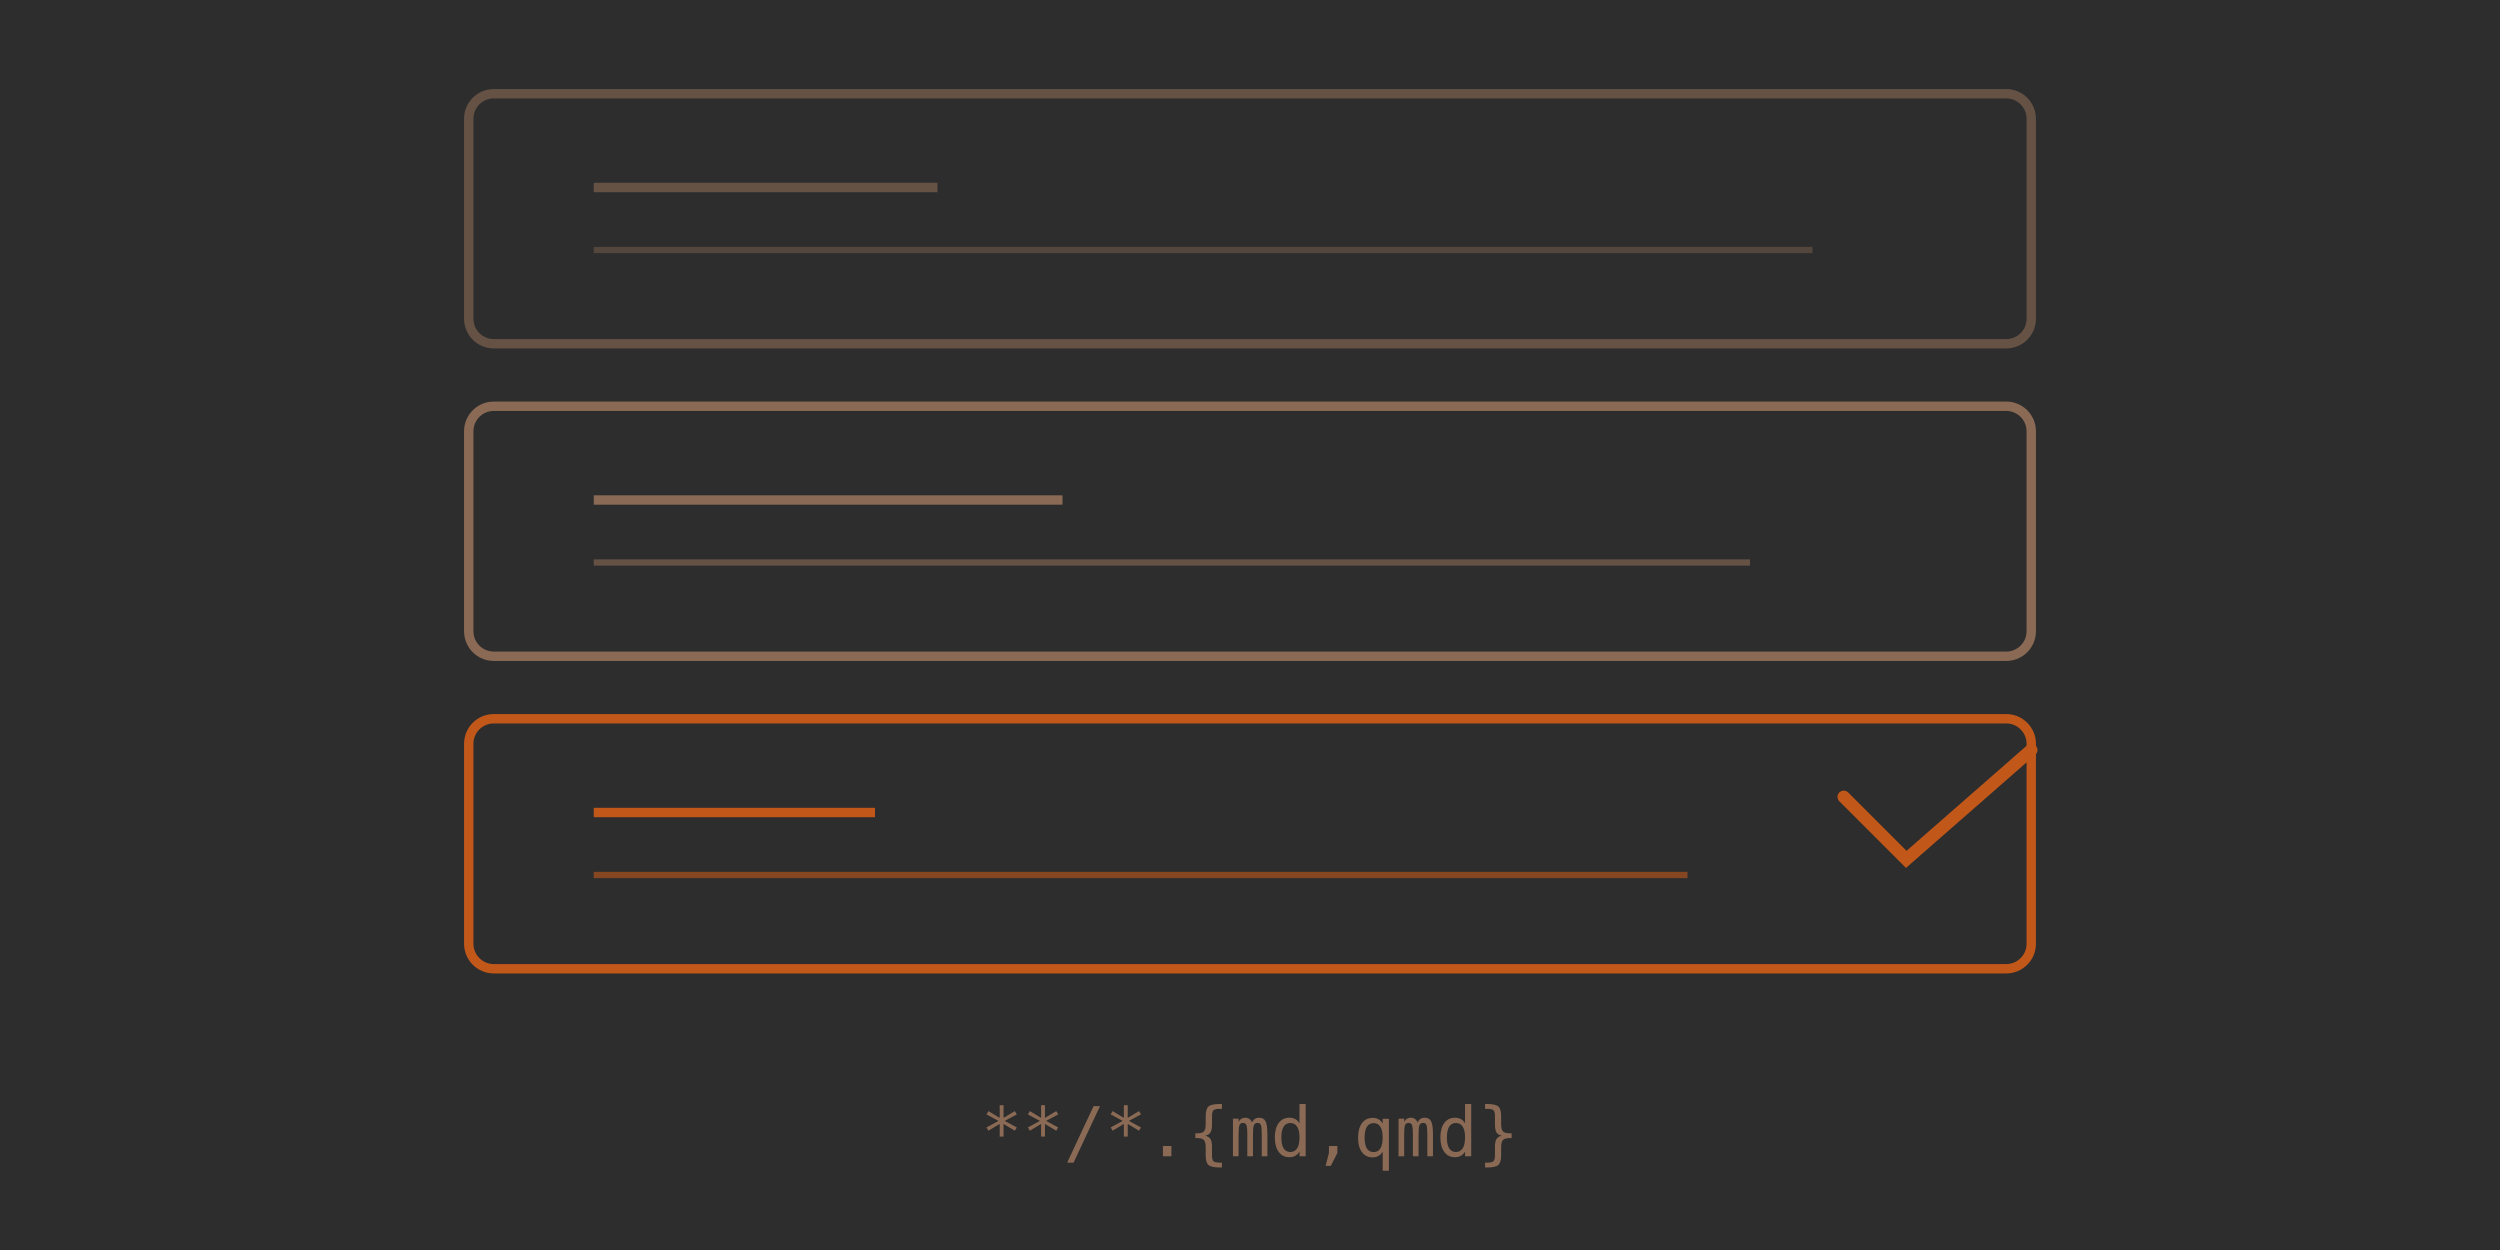
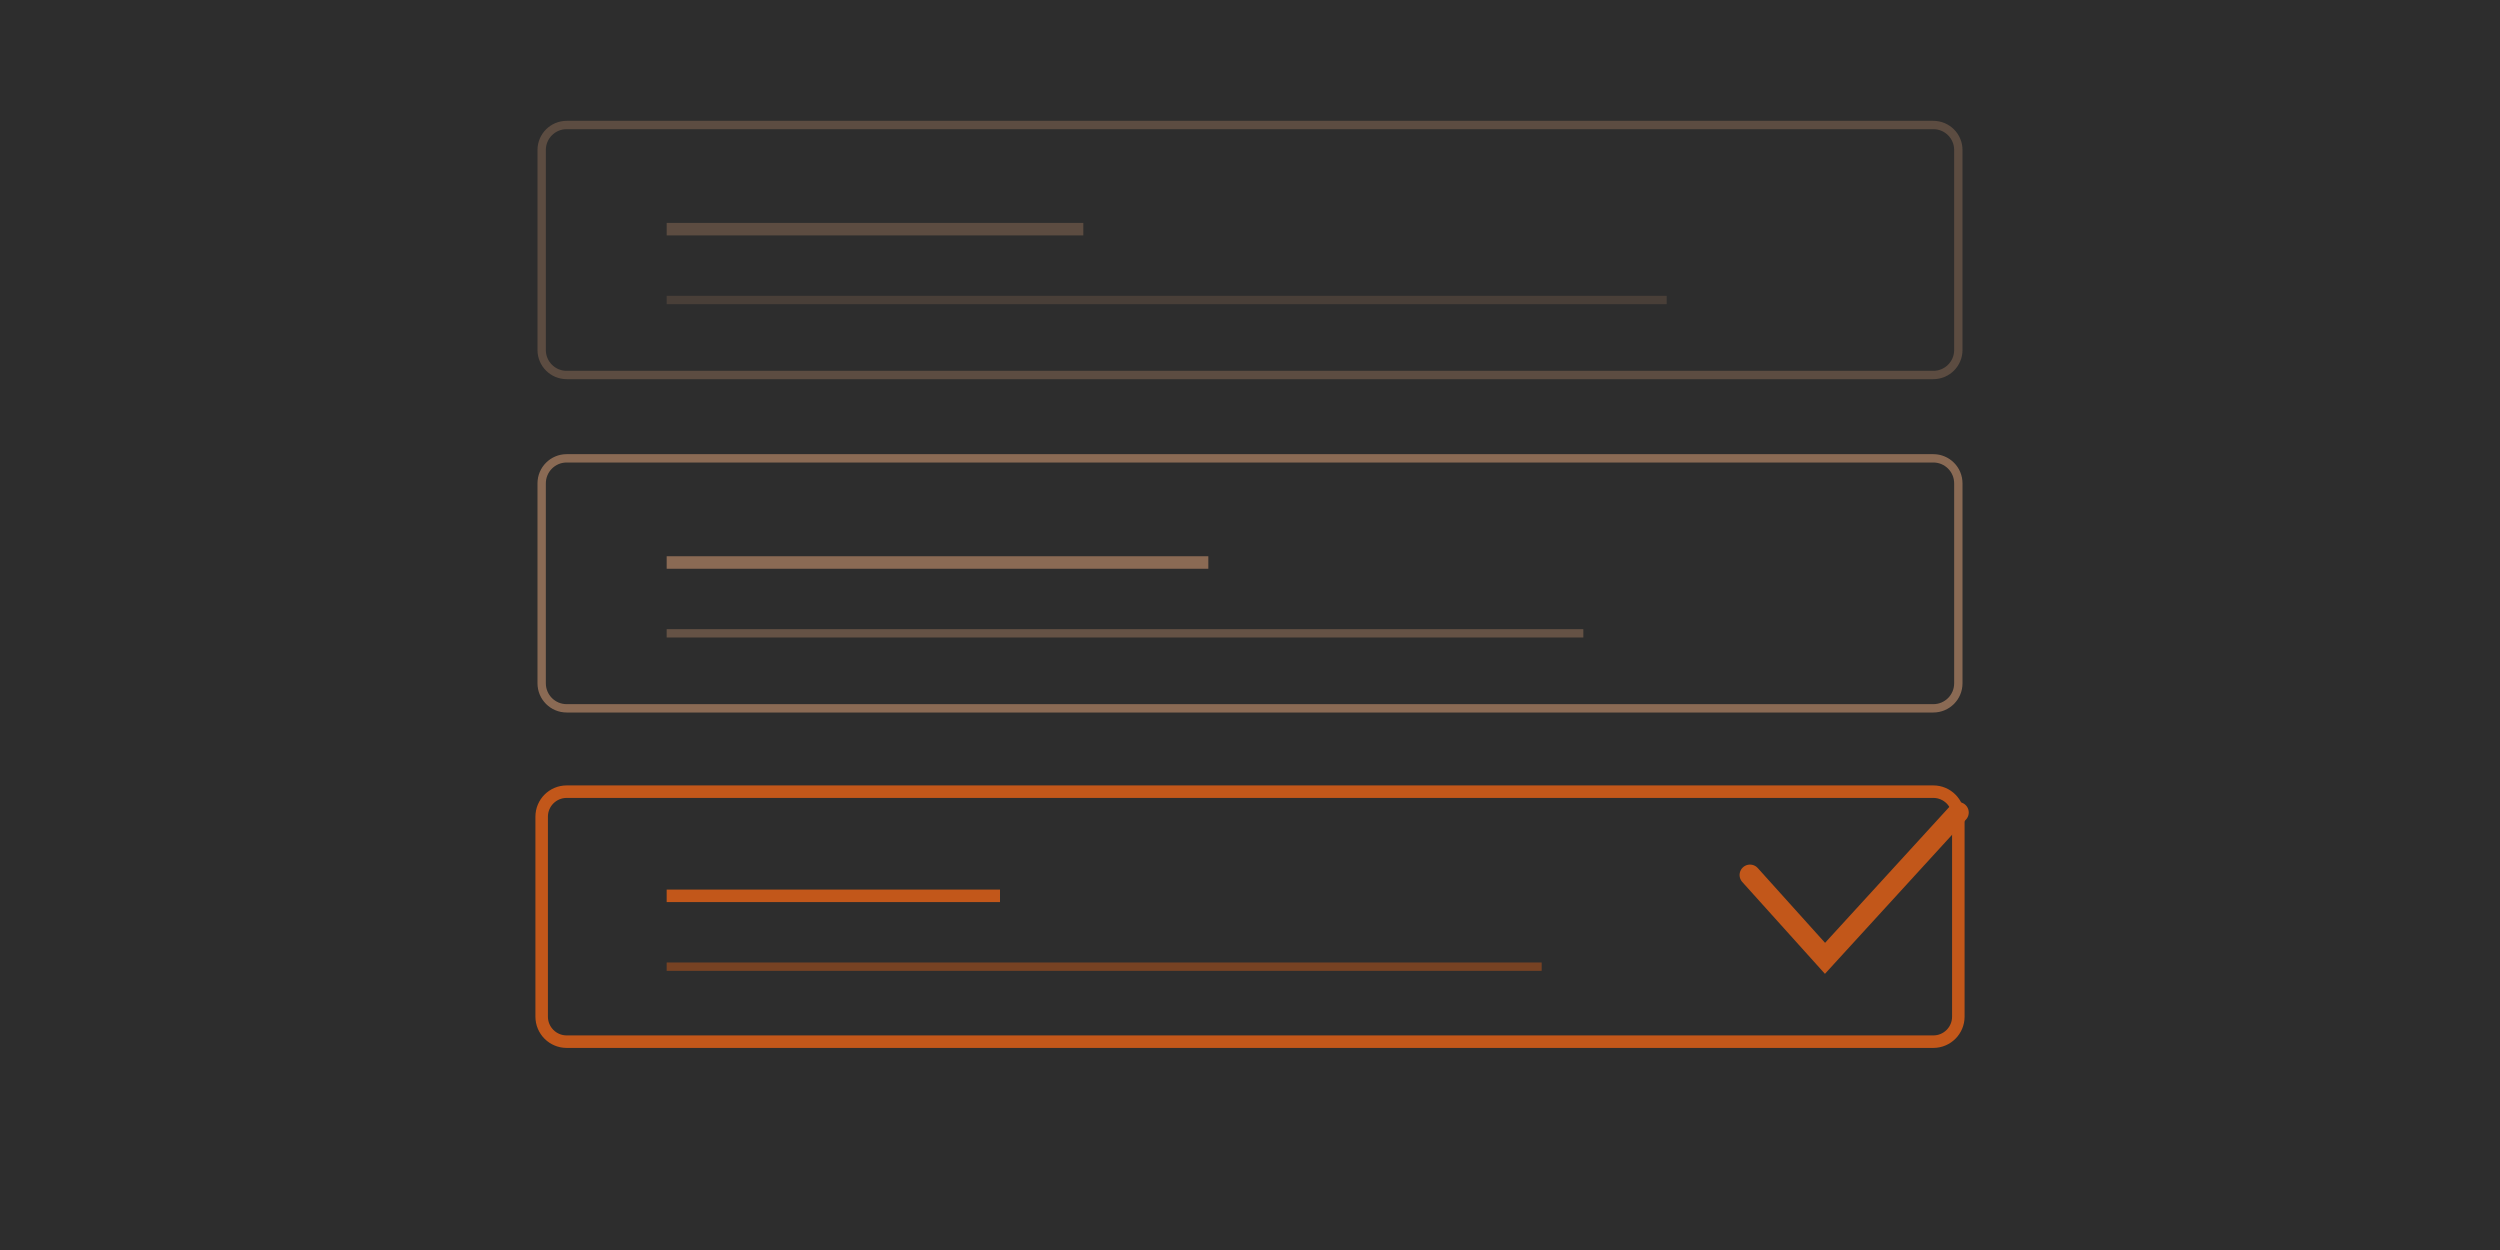
- <svg xmlns="http://www.w3.org/2000/svg" viewBox="0 0 800 400">
-   <rect width="800" height="400" fill="#2D2D2D" />
-   <rect x="150" y="30" width="500" height="80" rx="8" fill="none" stroke="#E8A87C" stroke-width="3" opacity="0.3" />
-   <line x1="190" y1="60" x2="300" y2="60" stroke="#E8A87C" stroke-width="3" opacity="0.3" />
-   <line x1="190" y1="80" x2="580" y2="80" stroke="#E8A87C" stroke-width="2" opacity="0.2" />
-   <rect x="150" y="130" width="500" height="80" rx="8" fill="none" stroke="#E8A87C" stroke-width="3" opacity="0.5" />
-   <line x1="190" y1="160" x2="340" y2="160" stroke="#E8A87C" stroke-width="3" opacity="0.5" />
-   <line x1="190" y1="180" x2="560" y2="180" stroke="#E8A87C" stroke-width="2" opacity="0.3" />
-   <rect x="150" y="230" width="500" height="80" rx="8" fill="none" stroke="#C2571A" stroke-width="3" />
-   <line x1="190" y1="260" x2="280" y2="260" stroke="#C2571A" stroke-width="3" />
-   <line x1="190" y1="280" x2="540" y2="280" stroke="#C2571A" stroke-width="2" opacity="0.6" />
-   <polyline points="590,255 610,275 650,240" fill="none" stroke="#C2571A" stroke-width="4" stroke-linecap="round" />
-   <text x="400" y="370" text-anchor="middle" font-family="Menlo, monospace" font-size="22" fill="#E8A87C" opacity="0.5">**/*.{md,qmd}</text>
+ <svg xmlns="http://www.w3.org/2000/svg" viewBox="0 0 600 300">
+   <rect width="600" height="300" fill="#2D2D2D" />
+   <rect x="130" y="30" width="340" height="60" rx="6" fill="none" stroke="#E8A87C" stroke-width="2" opacity="0.25" />
+   <line x1="160" y1="55" x2="260" y2="55" stroke="#E8A87C" stroke-width="3" opacity="0.25" />
+   <line x1="160" y1="72" x2="400" y2="72" stroke="#E8A87C" stroke-width="2" opacity="0.15" />
+   <rect x="130" y="110" width="340" height="60" rx="6" fill="none" stroke="#E8A87C" stroke-width="2" opacity="0.5" />
+   <line x1="160" y1="135" x2="290" y2="135" stroke="#E8A87C" stroke-width="3" opacity="0.5" />
+   <line x1="160" y1="152" x2="380" y2="152" stroke="#E8A87C" stroke-width="2" opacity="0.3" />
+   <rect x="130" y="190" width="340" height="60" rx="6" fill="none" stroke="#C2571A" stroke-width="3" />
+   <line x1="160" y1="215" x2="240" y2="215" stroke="#C2571A" stroke-width="3" />
+   <line x1="160" y1="232" x2="370" y2="232" stroke="#C2571A" stroke-width="2" opacity="0.5" />
+   <polyline points="420,210 438,230 470,195" fill="none" stroke="#C2571A" stroke-width="5" stroke-linecap="round" />
</svg>
